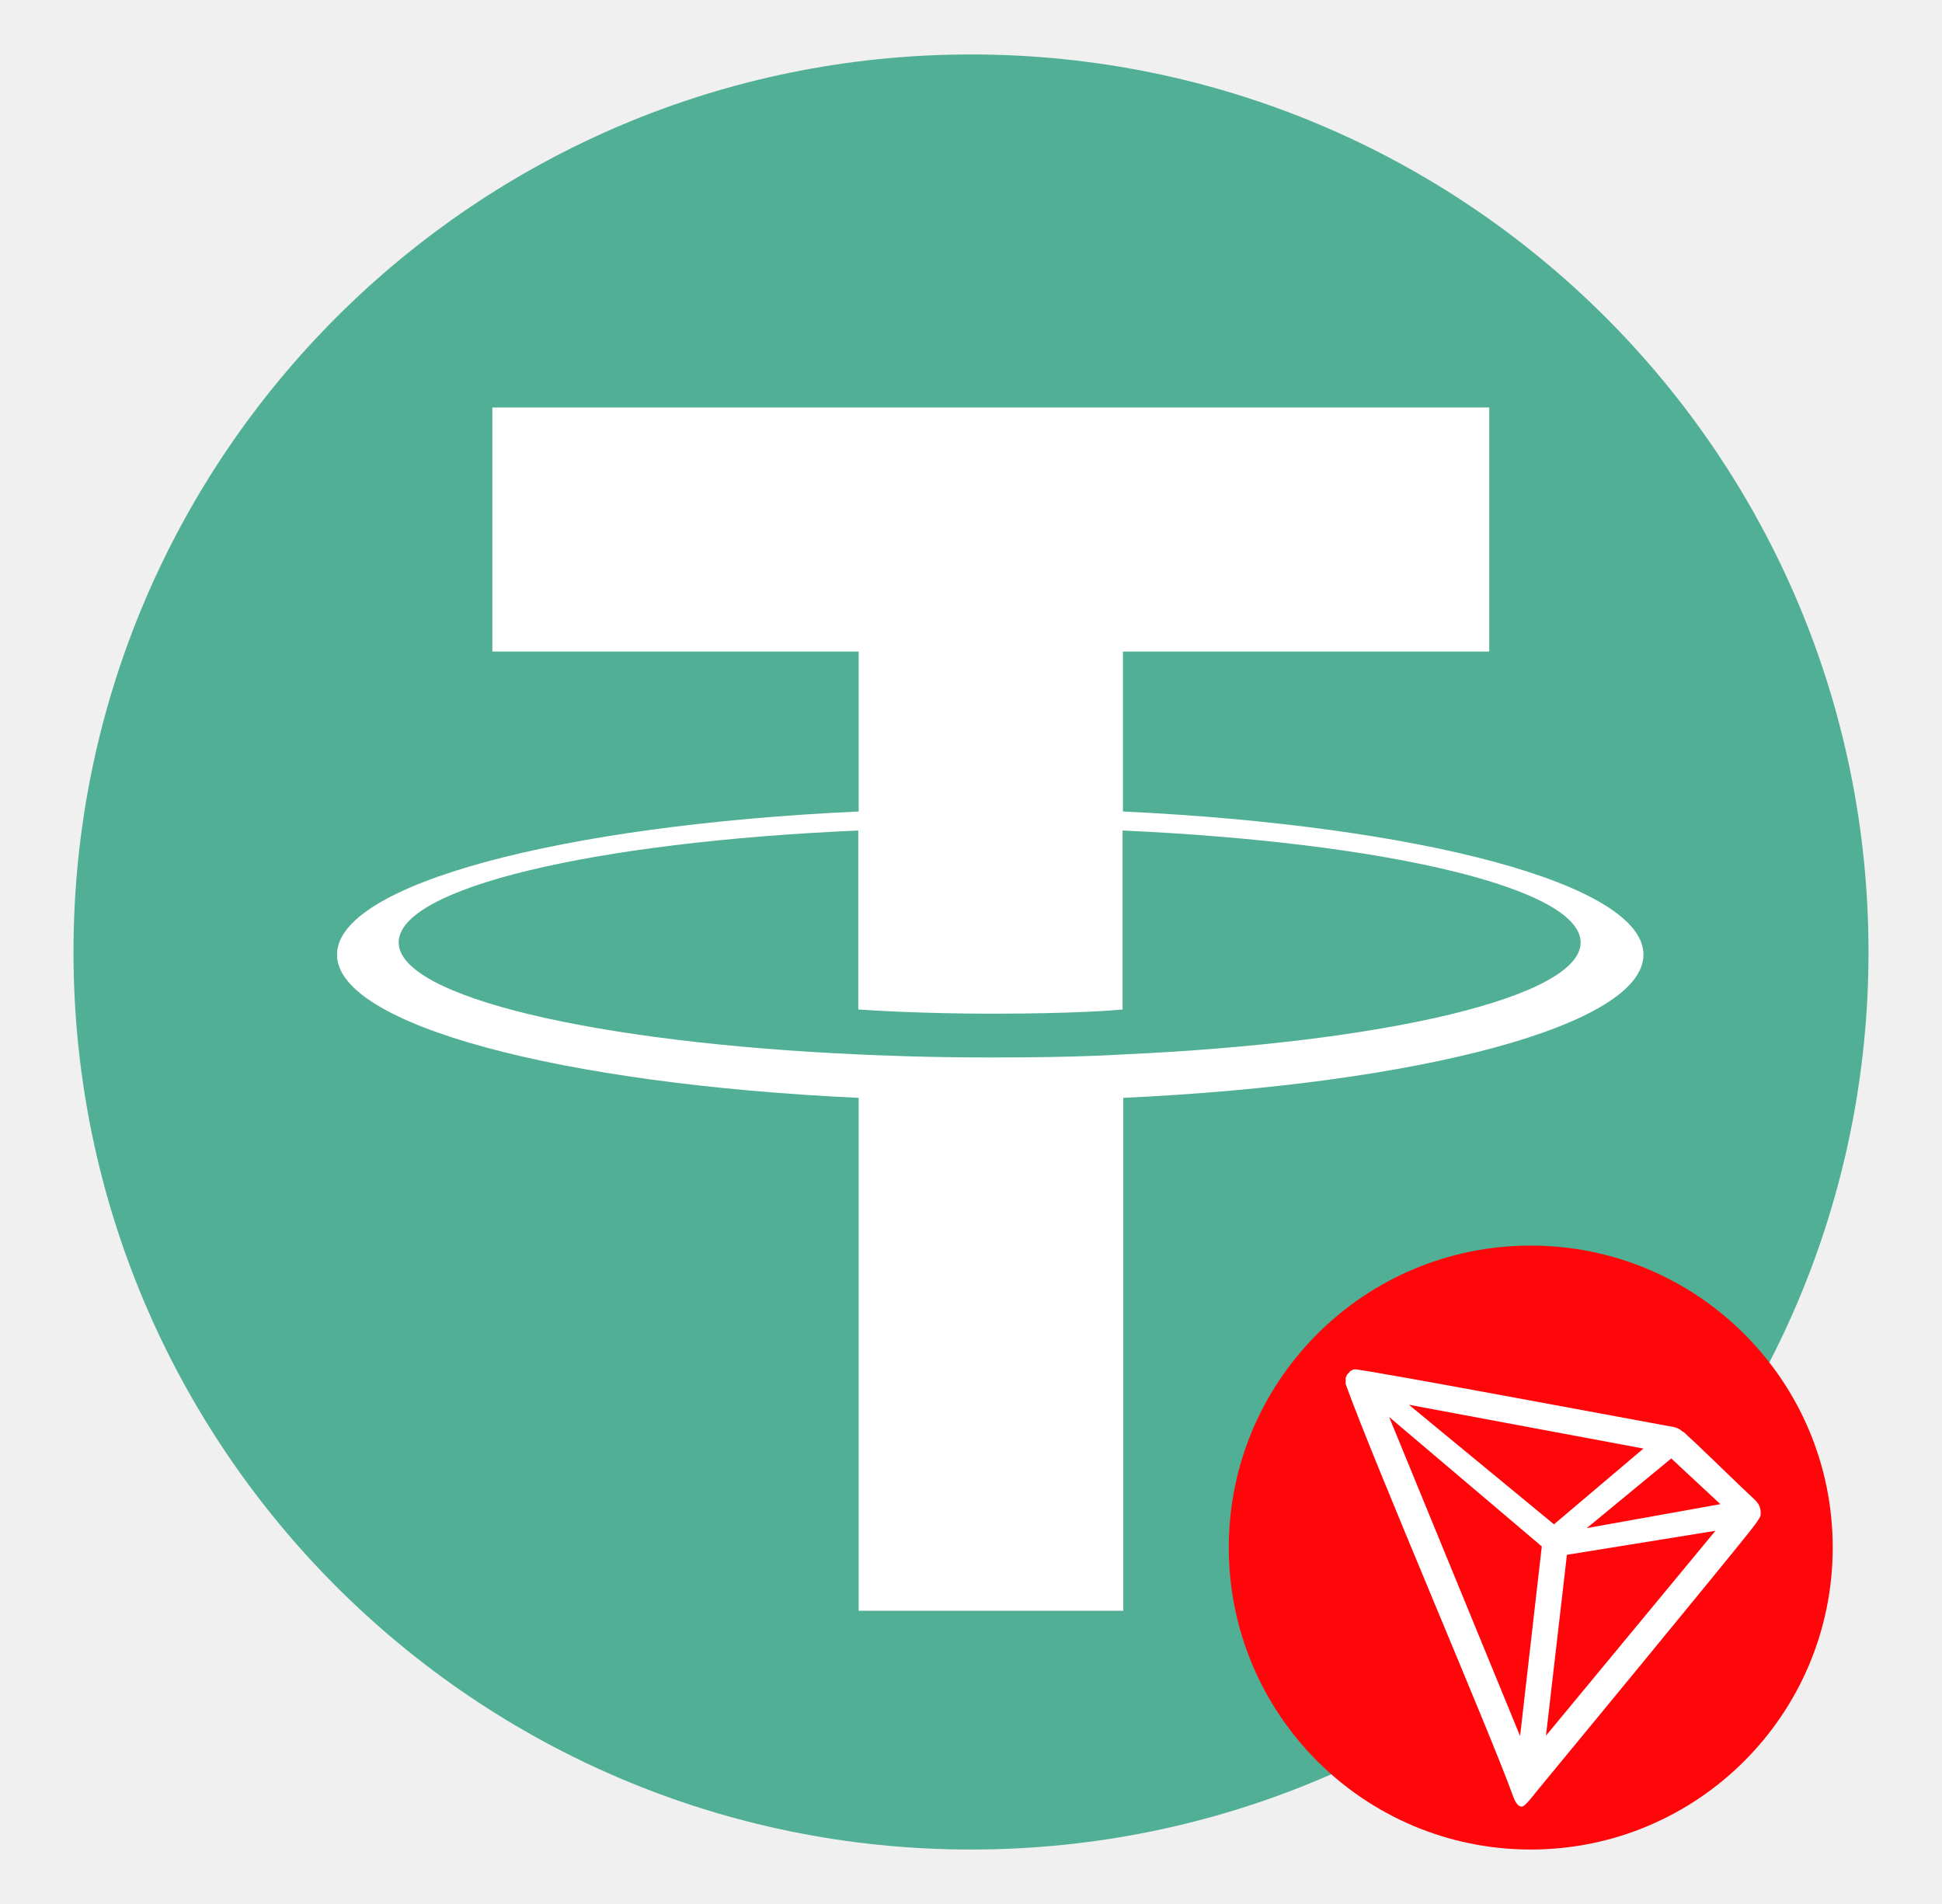
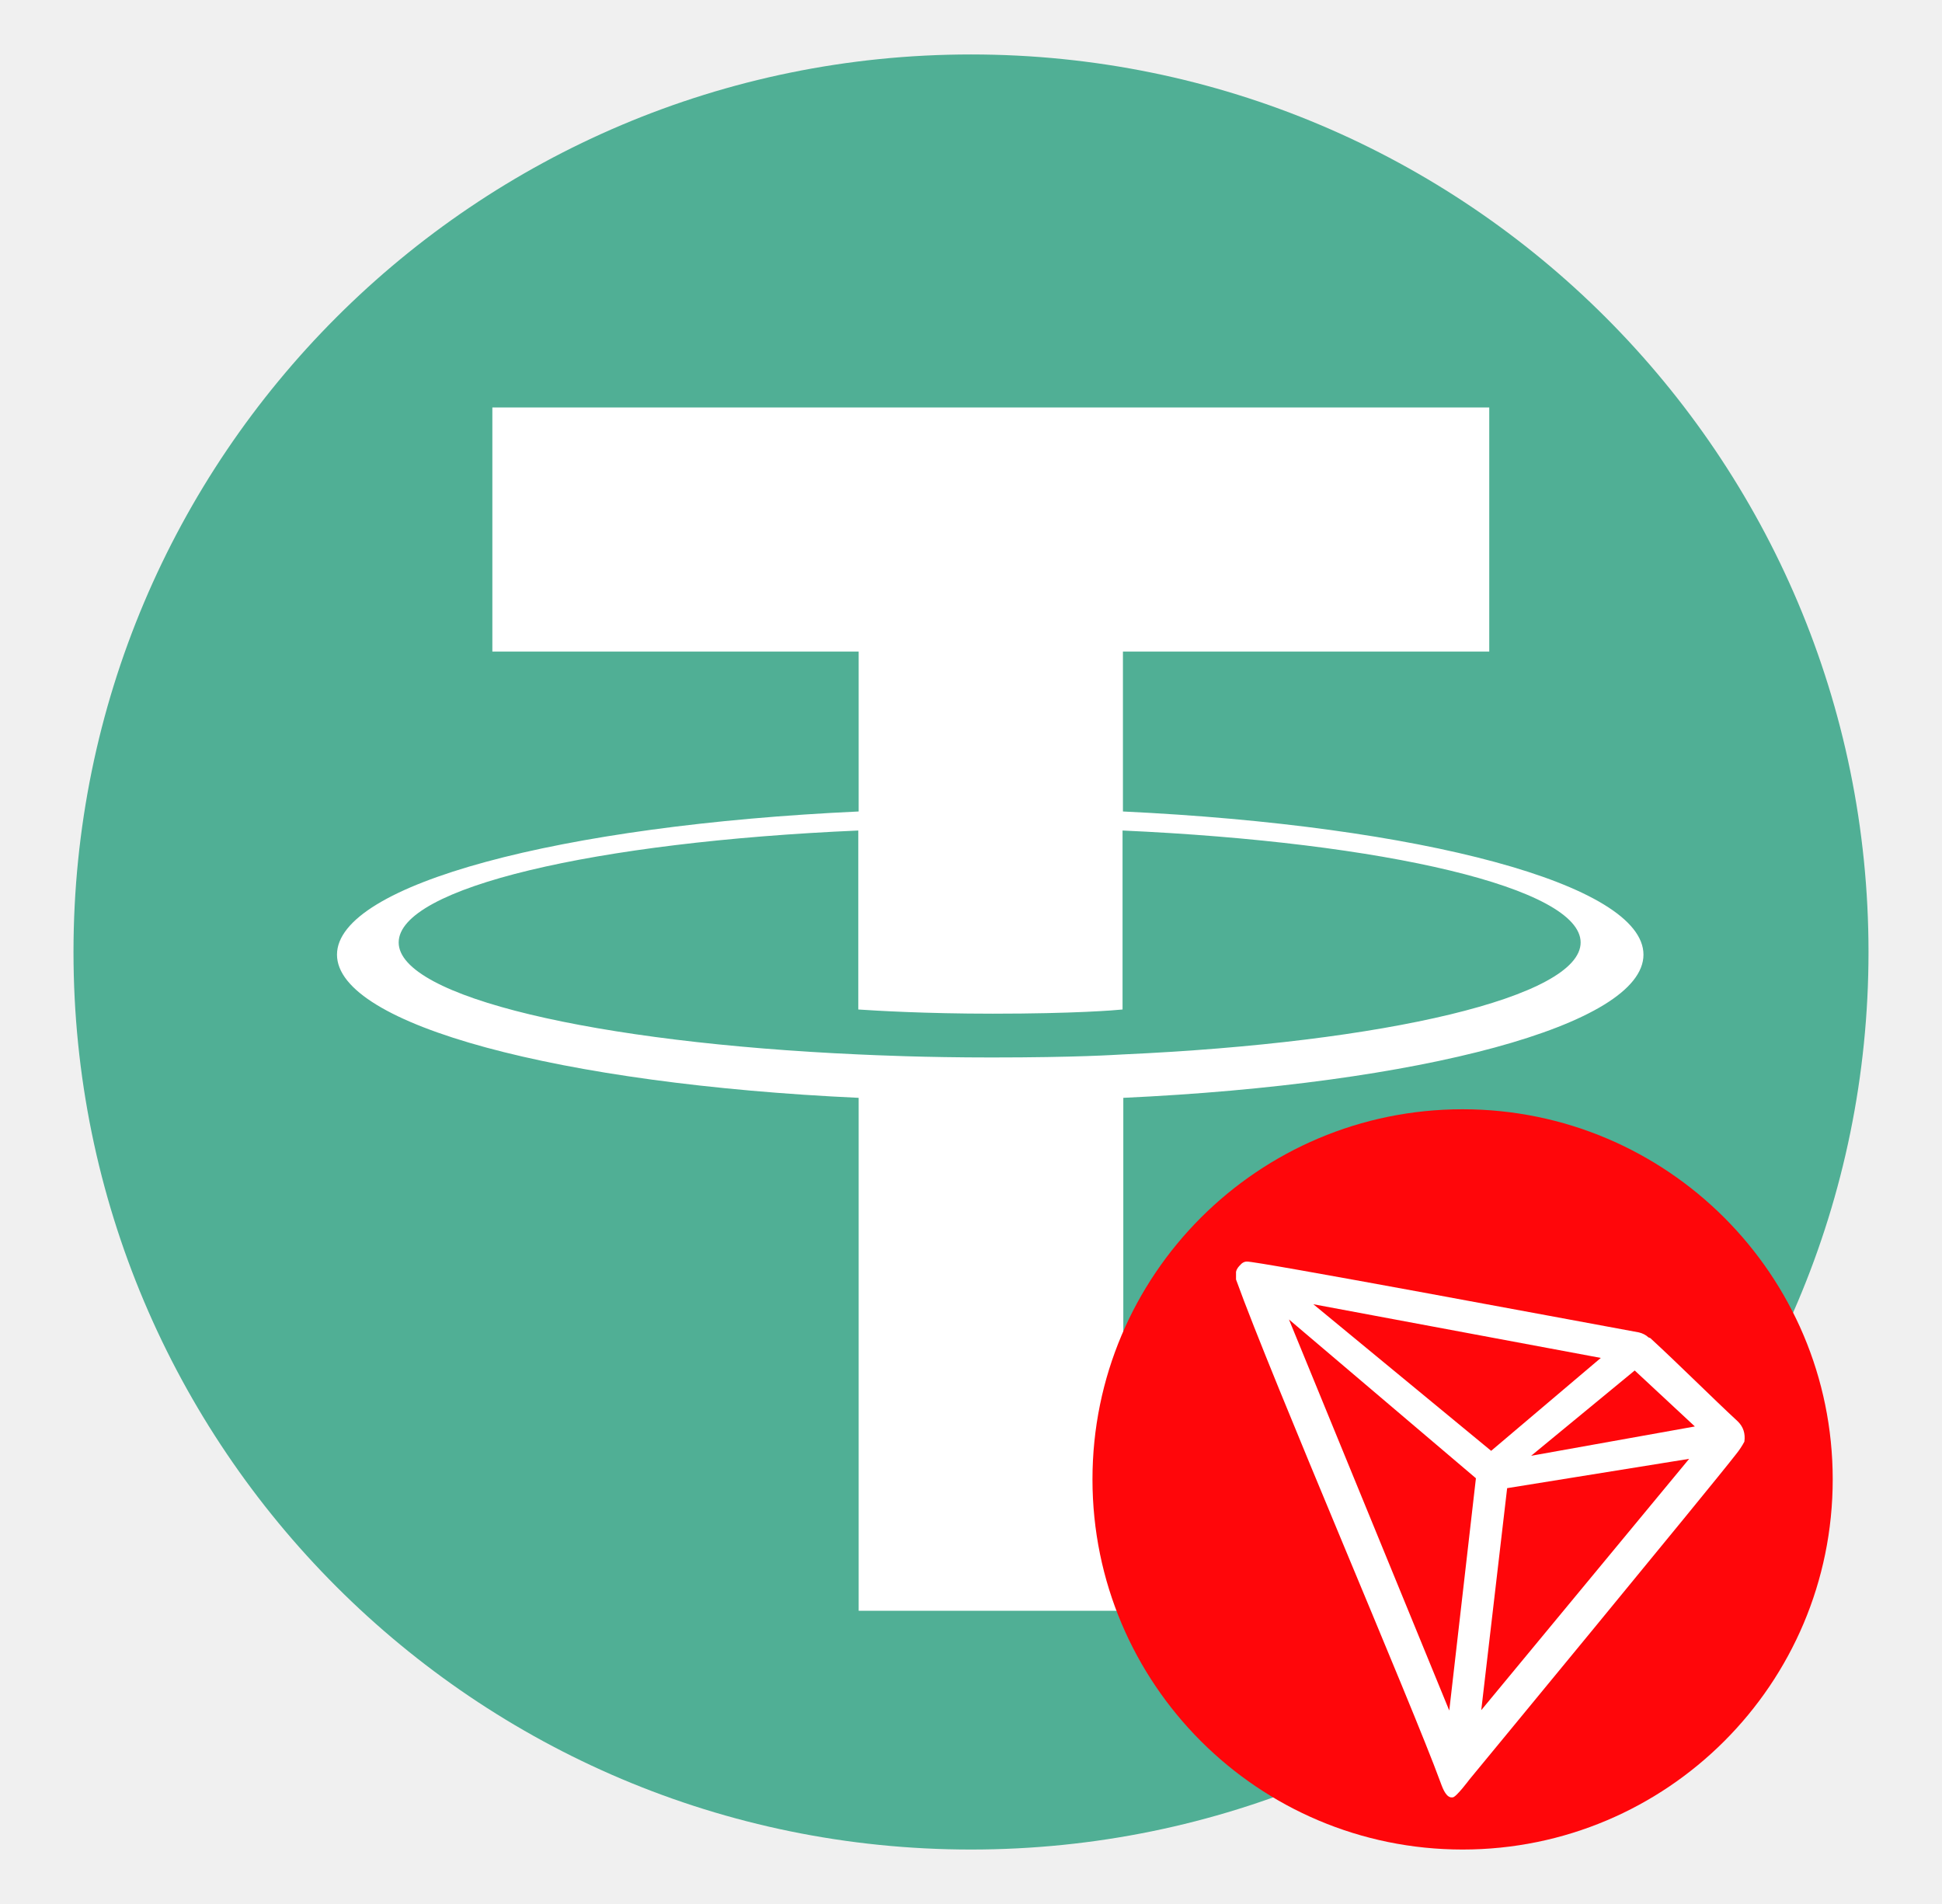
<svg xmlns="http://www.w3.org/2000/svg" version="1.1" baseProfile="tiny" id="Layer_1" x="0px" y="0px" viewBox="0 0 510 500" overflow="visible" xml:space="preserve">
  <path display="none" fill-rule="evenodd" fill="#50AF95" d="M96.5,34.7L5.4,226.2c-0.7,1.5-0.4,3.2,0.8,4.3l246.2,235.9  c1.5,1.4,3.7,1.4,5.2,0l246.2-235.9c1.2-1.1,1.5-2.9,0.8-4.3L413.5,34.7c-0.6-1.3-1.9-2.2-3.4-2.2H99.9  C98.5,32.5,97.2,33.3,96.5,34.7L96.5,34.7z" />
  <circle fill-rule="evenodd" fill="#50AF95" cx="255" cy="250" r="235.7" />
-   <path fill-rule="evenodd" fill="#FFFFFF" d="M294.9,276.9L294.9,276.9c-2,0.1-12,0.8-34.5,0.8c-17.9,0-30.5-0.6-35-0.8l0,0  c-69-3.1-120.7-15.1-120.7-29.4c0-14.4,51.5-26.4,120.7-29.4v47c4.5,0.3,17.4,1.1,35.3,1.1c21.4,0,32.2-0.9,34.1-1.1v-47  c68.9,3.1,120.3,15.1,120.3,29.4S363.8,273.8,294.9,276.9L294.9,276.9L294.9,276.9z M294.9,213.1v-42h96.2V107H129.3v64.1h96.2v42  c-78.2,3.6-137,19.1-137,37.6s58.8,34,137,37.6V423h69.5V288.3c78-3.6,136.6-19.1,136.6-37.6S373,216.8,294.9,213.1L294.9,213.1  L294.9,213.1z M294.9,213.1L294.9,213.1z" />
-   <circle fill-rule="evenodd" fill="#FF060A" cx="402" cy="406.4" r="79.3" />
+   <path fill-rule="evenodd" fill="#FFFFFF" d="M294.9,276.9L294.9,276.9c-2,0.1-12,0.8-34.5,0.8c-17.9,0-30.5-0.6-35-0.8l0,0  c-69-3.1-120.7-15.1-120.7-29.4c0-14.4,51.5-26.4,120.7-29.4v47c4.5,0.3,17.4,1.1,35.3,1.1c21.4,0,32.2-0.9,34.1-1.1v-47  c68.9,3.1,120.3,15.1,120.3,29.4S363.8,273.8,294.9,276.9L294.9,276.9L294.9,276.9z M294.9,213.1v-42h96.2V107H129.3v64.1h96.2v42  c-78.2,3.6-137,19.1-137,37.6s58.8,34,137,37.6V423H295V288.3c78-3.6,136.6-19.1,136.6-37.6S373,216.8,294.9,213.1L294.9,213.1  L294.9,213.1z M294.9,213.1L294.9,213.1z" />
+   <circle fill-rule="evenodd" fill="#FF060A" cx="384.1" cy="388.5" r="97.2" />
  <g id="tron">
-     <path fill="#FFFFFF" d="M461,394c-5.4-5-12.9-12.5-18.8-17.9l-0.4-0.2c-0.5-0.5-1.3-0.9-2-1.1l0,0c-14.7-2.7-82.6-15.4-84-15.2   c-0.4,0-0.7,0.2-1.1,0.4l-0.2,0.2c-0.5,0.5-0.9,0.9-1.1,1.6v0.2v1.3v0.2c7.7,21.3,37.8,91.2,43.7,107.5c0.4,1.1,1.1,3.2,2.3,3.4   h0.4c0.7,0,3.6-3.8,3.6-3.8s51.9-62.9,57.1-69.7c0.7-0.9,1.3-1.8,1.8-2.7C462.6,396.5,462.1,395.1,461,394z M416.7,401.3l22.2-18.3   l12.9,12L416.7,401.3z M408.1,400.3L370,368.9l61.6,11.5L408.1,400.3z M411.5,408.3l39-6.3L406,455.8L411.5,408.3z M364.8,372.1   l40.1,34l-5.7,49.8L364.8,372.1z" />
+     <path fill="#FFFFFF" d="M456.4,373.3c-6.6-6.1-15.8-15.3-23-21.9l-0.5-0.2c-0.6-0.6-1.6-1.1-2.5-1.3l0,0   c-18-3.3-101.2-18.9-103-18.6c-0.5,0-0.9,0.2-1.3,0.5l-0.2,0.2c-0.6,0.6-1.1,1.1-1.3,2v0.2v1.6v0.2c9.4,26.1,46.3,111.8,53.6,131.8   c0.5,1.3,1.3,3.9,2.8,4.2h0.5c0.9,0,4.4-4.7,4.4-4.7s63.6-77.1,70-85.4c0.9-1.1,1.6-2.2,2.2-3.3   C458.4,376.4,457.8,374.7,456.4,373.3z M402.1,382.3l27.2-22.4l15.8,14.7L402.1,382.3z M391.6,381l-46.7-38.5l75.5,14.1L391.6,381z    M395.8,390.8l47.8-7.7L389,449.1L395.8,390.8z M338.5,346.5l49.1,41.7l-7,61L338.5,346.5z" />
  </g>
</svg>
